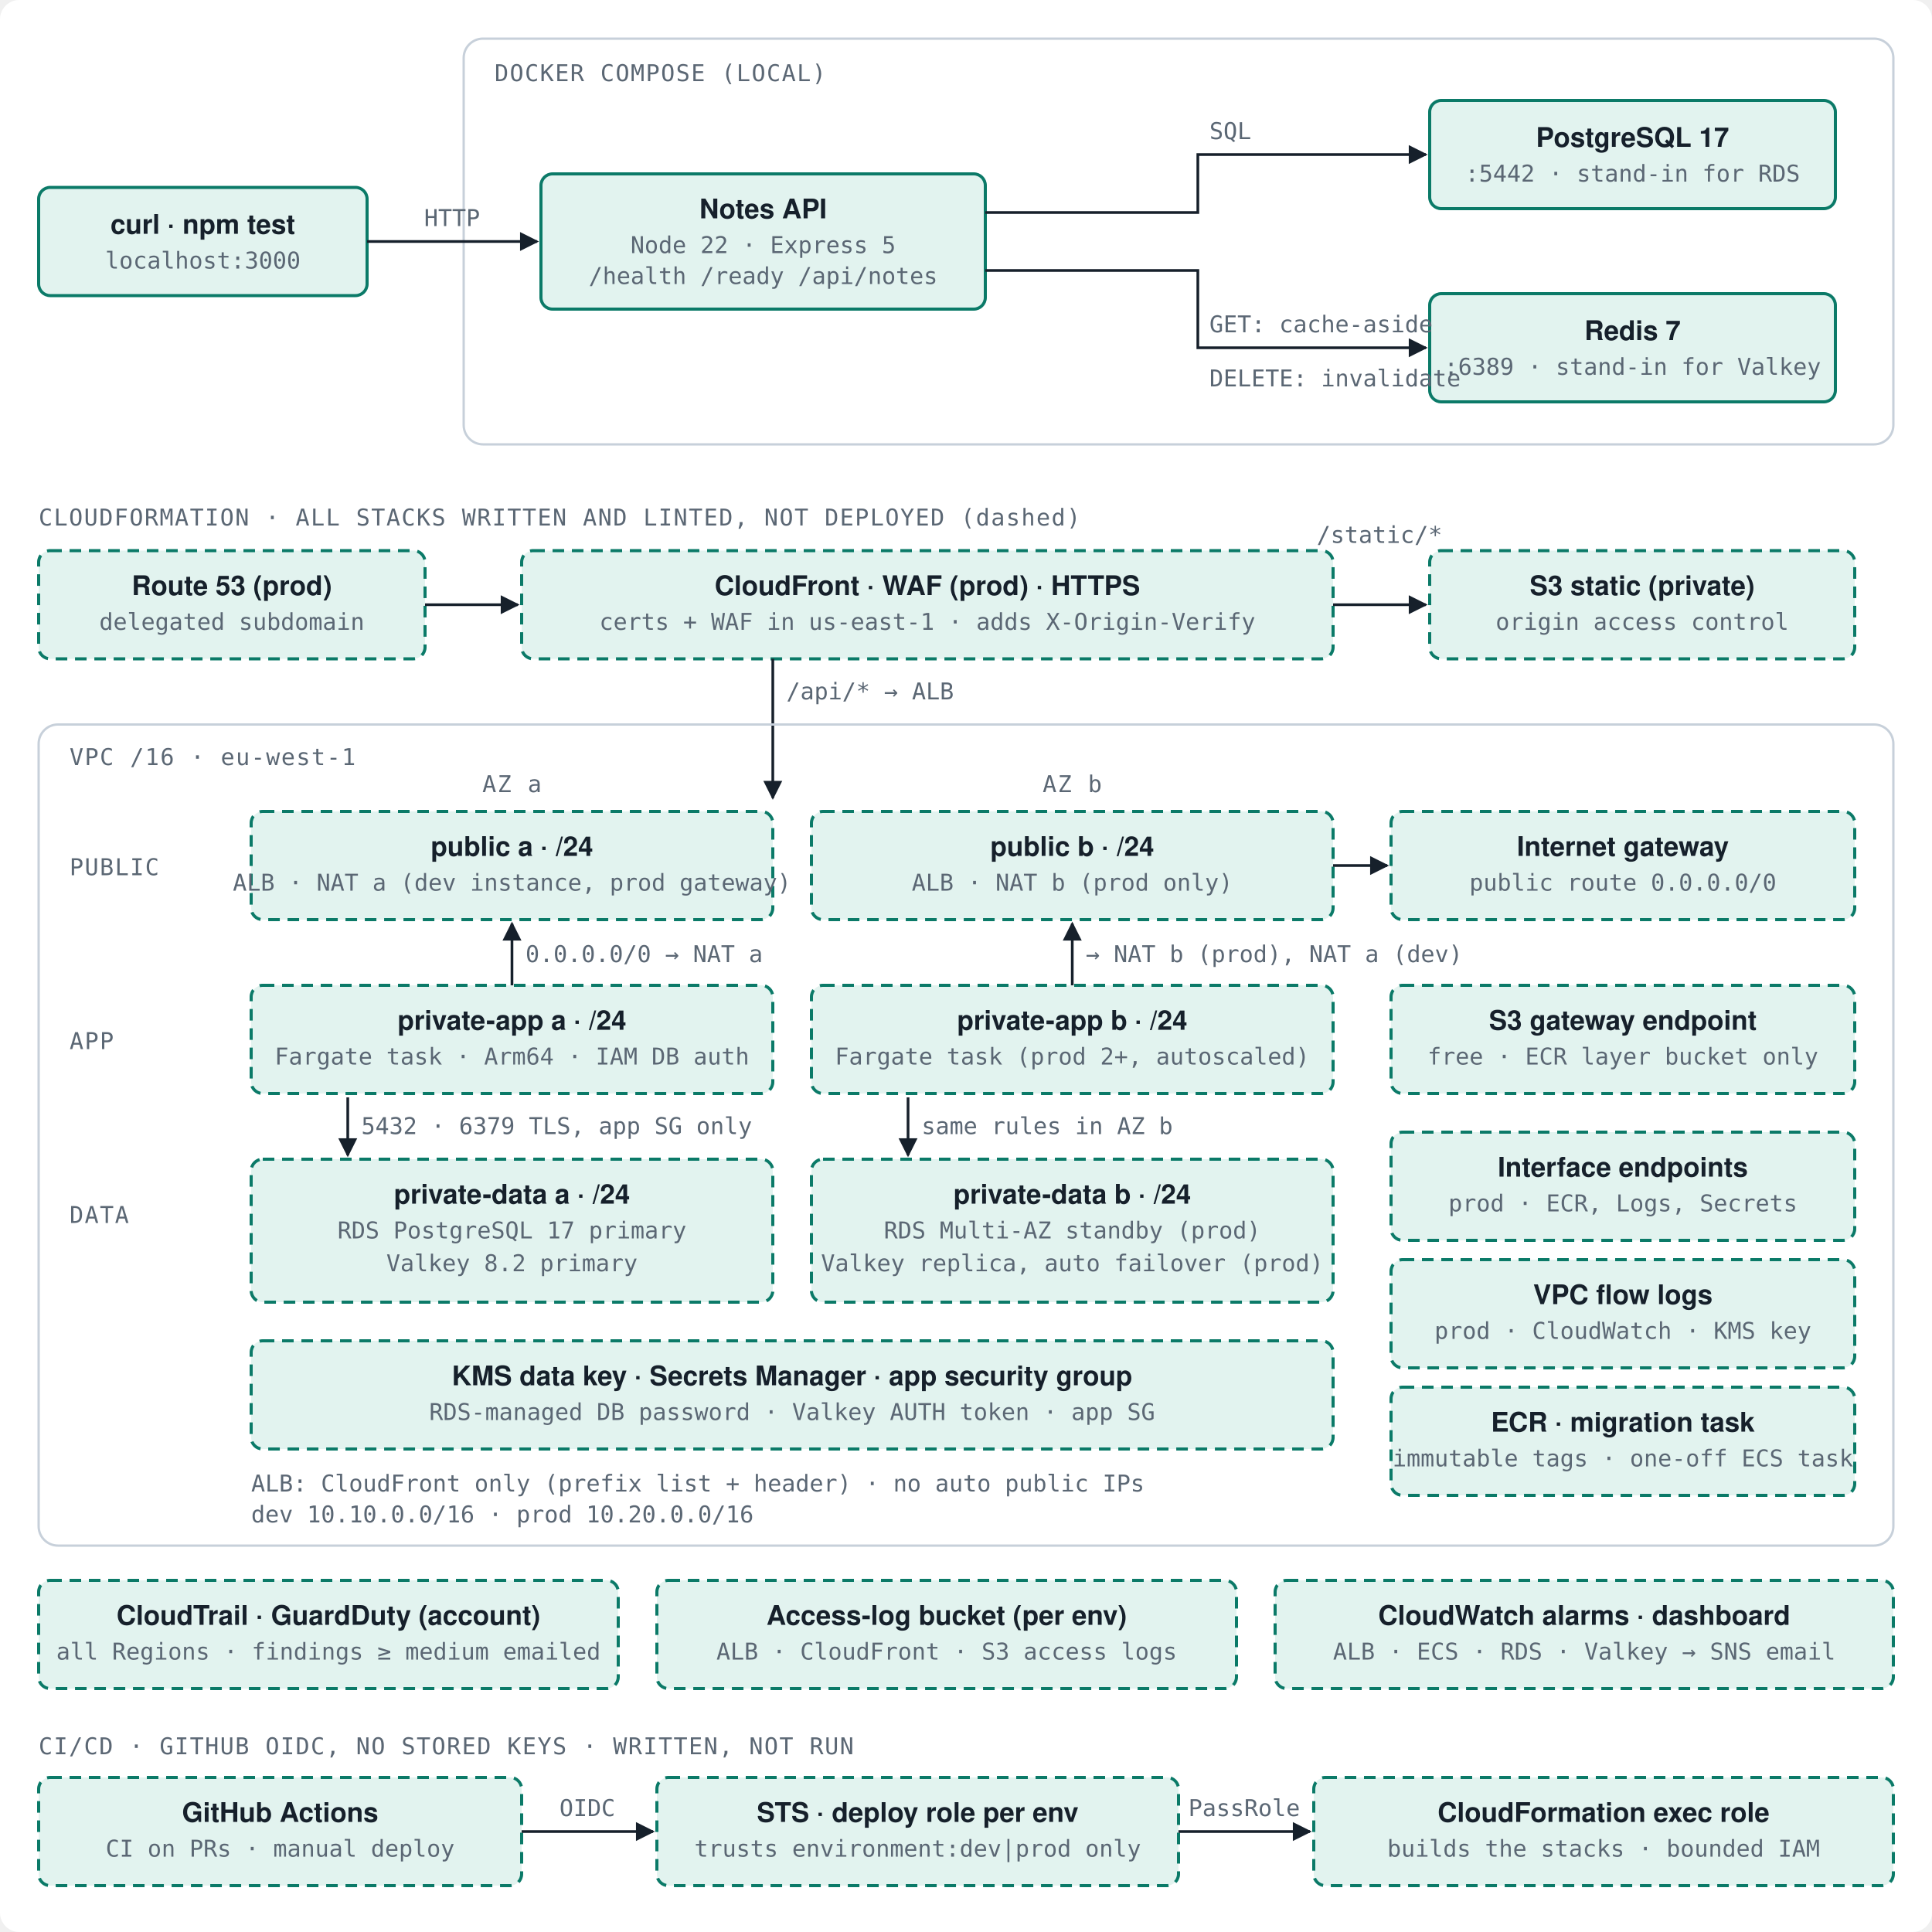
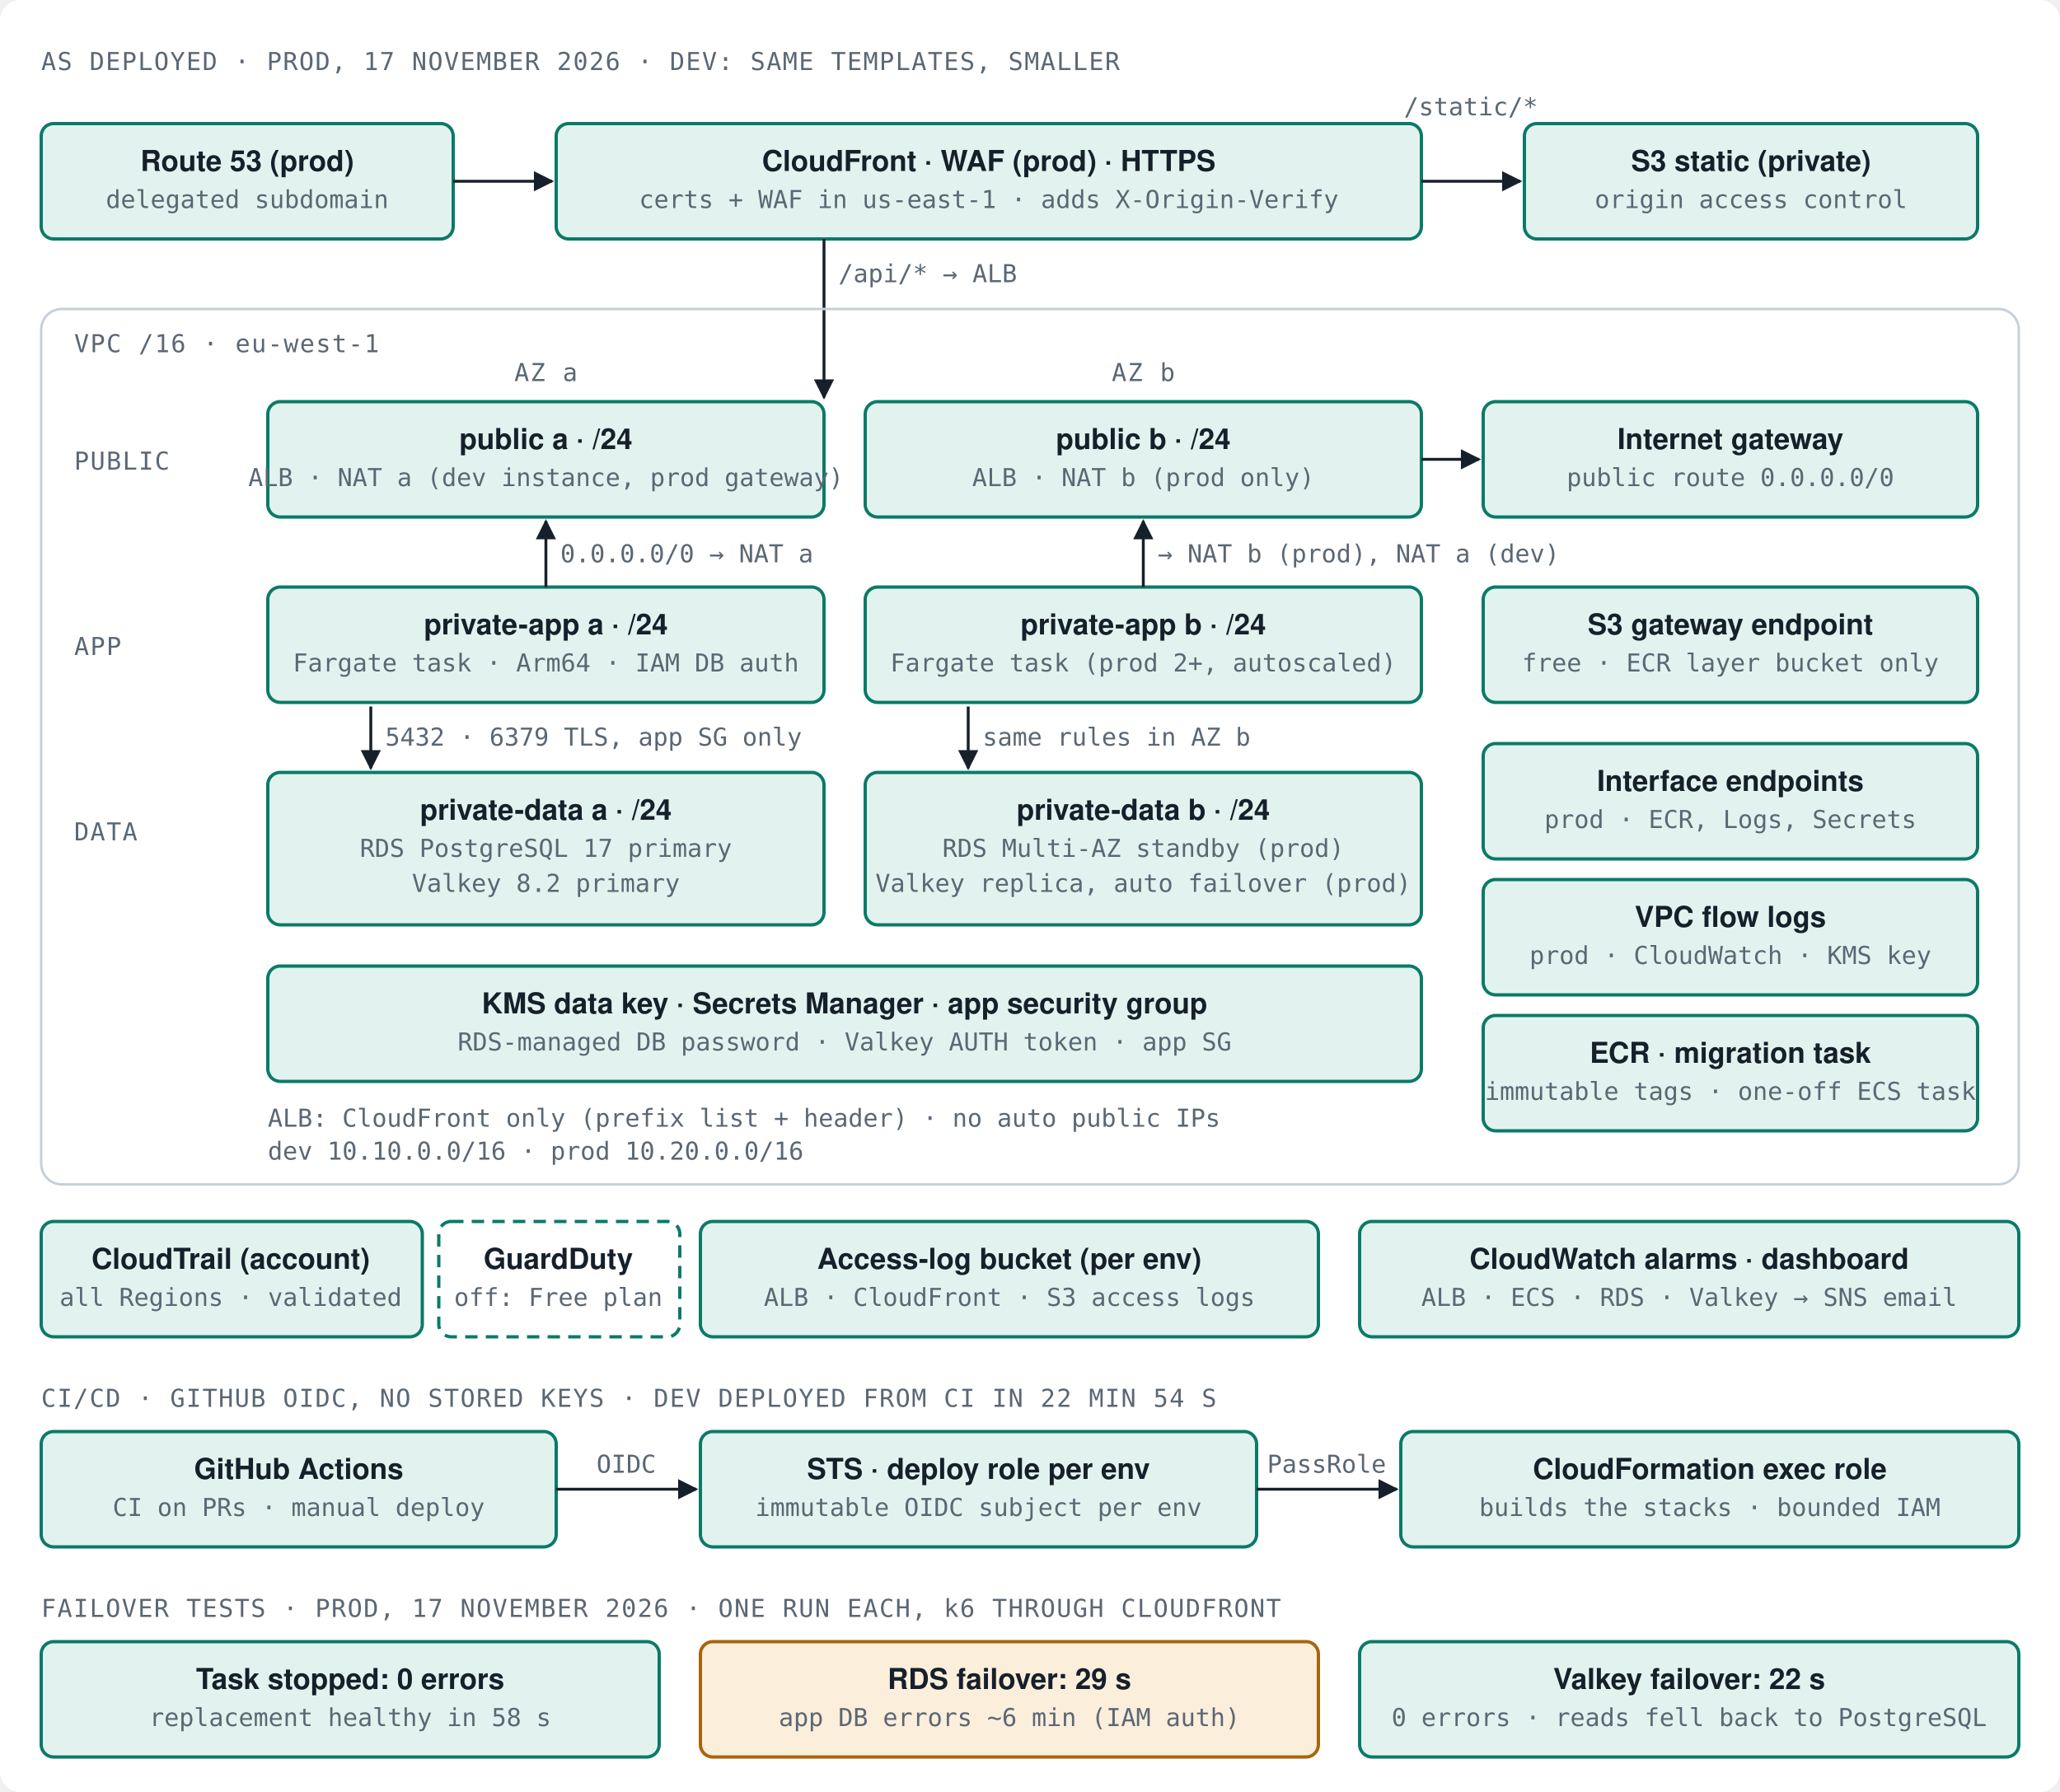
- <svg xmlns="http://www.w3.org/2000/svg" viewBox="0 0 1000 1000" width="1000" height="1000" role="img" aria-labelledby="title desc">
+ <svg xmlns="http://www.w3.org/2000/svg" viewBox="0 0 1000 870" width="1000" height="870" role="img" aria-labelledby="title desc">
  <style>
    .bg { fill: #ffffff; }
    .box { fill: #e2f3ef; stroke: #0b7a68; stroke-width: 1.6; }
-     .box.code { stroke-dasharray: 6 4; }
+     .box.off { fill: none; stroke-dasharray: 6 4; }
+     .box.warn { fill: #fbeedb; stroke: #a8650d; }
    .zone { fill: none; stroke: #c7d0da; stroke-width: 1.2; }
    .t { fill: #16202b; font: 600 14px "Segoe UI", -apple-system, Helvetica, Arial, sans-serif; }
    .s, .el { fill: #5b6774; font: 12px ui-monospace, "SFMono-Regular", Consolas, monospace; }
    .z { fill: #5b6774; font: 12px ui-monospace, "SFMono-Regular", Consolas, monospace; letter-spacing: .05em; }
    .e { stroke: #16202b; stroke-width: 1.4; fill: none; }
    .head { fill: #16202b; }
    @media (prefers-color-scheme: dark) {
      .bg { fill: #0d1117; }
      .box { fill: #143029; stroke: #45c7ae; }
+       .box.off { fill: none; }
+       .box.warn { fill: #33250f; stroke: #e0a24a; }
      .zone { stroke: #30363d; }
      .t { fill: #e6edf3; }
      .s, .el, .z { fill: #9aa5b1; }
      .e { stroke: #e6edf3; }
      .head { fill: #e6edf3; }
    }
  </style>
  <defs>
    <marker id="arrow" viewBox="0 0 10 10" refX="9" refY="5" markerWidth="7" markerHeight="7" orient="auto-start-reverse">
      <path class="head" d="M0,0 L10,5 L0,10 z" />
    </marker>
  </defs>
-   <rect class="bg" width="1000" height="1000" rx="10" />
-   <rect class="box" x="20" y="97" width="170" height="56" rx="6" />
-   <text class="t" x="105" y="121" text-anchor="middle">curl · npm test</text>
-   <text class="s" x="105" y="139" text-anchor="middle">localhost:3000</text>
-   <rect class="zone" x="240" y="20" width="740" height="210" rx="10" />
-   <text class="z" x="256" y="42">DOCKER COMPOSE (LOCAL)</text>
-   <rect class="box" x="280" y="90" width="230" height="70" rx="6" />
-   <text class="t" x="395" y="113" text-anchor="middle">Notes API</text>
-   <text class="s" x="395" y="131" text-anchor="middle">Node 22 · Express 5</text>
-   <text class="s" x="395" y="147" text-anchor="middle">/health /ready /api/notes</text>
-   <rect class="box" x="740" y="52" width="210" height="56" rx="6" />
-   <text class="t" x="845" y="76" text-anchor="middle">PostgreSQL 17</text>
-   <text class="s" x="845" y="94" text-anchor="middle">:5442 · stand-in for RDS</text>
-   <rect class="box" x="740" y="152" width="210" height="56" rx="6" />
-   <text class="t" x="845" y="176" text-anchor="middle">Redis 7</text>
-   <text class="s" x="845" y="194" text-anchor="middle">:6389 · stand-in for Valkey</text>
-   <line class="e" x1="190" y1="125" x2="278" y2="125" marker-end="url(#arrow)" />
-   <text class="el" x="234" y="117" text-anchor="middle">HTTP</text>
-   <path class="e" d="M510,110 L620,110 L620,80 L738,80" marker-end="url(#arrow)" />
-   <text class="el" x="626" y="72">SQL</text>
-   <path class="e" d="M510,140 L620,140 L620,180 L738,180" marker-end="url(#arrow)" />
-   <text class="el" x="626" y="172">GET: cache-aside</text>
-   <text class="el" x="626" y="200">DELETE: invalidate</text>
-   <text class="z" x="20" y="272">CLOUDFORMATION · ALL STACKS WRITTEN AND LINTED, NOT DEPLOYED (dashed)</text>
-   <rect class="box code" x="20" y="285" width="200" height="56" rx="6" />
-   <text class="t" x="120" y="308" text-anchor="middle">Route 53 (prod)</text>
-   <text class="s" x="120" y="326" text-anchor="middle">delegated subdomain</text>
-   <rect class="box code" x="270" y="285" width="420" height="56" rx="6" />
-   <text class="t" x="480" y="308" text-anchor="middle">CloudFront · WAF (prod) · HTTPS</text>
-   <text class="s" x="480" y="326" text-anchor="middle">certs + WAF in us-east-1 · adds X-Origin-Verify</text>
-   <rect class="box code" x="740" y="285" width="220" height="56" rx="6" />
-   <text class="t" x="850" y="308" text-anchor="middle">S3 static (private)</text>
-   <text class="s" x="850" y="326" text-anchor="middle">origin access control</text>
-   <line class="e" x1="220" y1="313" x2="268" y2="313" marker-end="url(#arrow)" />
-   <line class="e" x1="690" y1="313" x2="738" y2="313" marker-end="url(#arrow)" />
-   <text class="el" x="714" y="281" text-anchor="middle">/static/*</text>
-   <line class="e" x1="400" y1="341" x2="400" y2="413" marker-end="url(#arrow)" />
-   <text class="el" x="407" y="362">/api/* → ALB</text>
-   <g transform="translate(0,90)">
+   <rect class="bg" width="1000" height="870" rx="10" />
+   <text class="z" x="20" y="34">AS DEPLOYED · PROD, 17 NOVEMBER 2026 · DEV: SAME TEMPLATES, SMALLER</text>
+   <rect class="box" x="20" y="60" width="200" height="56" rx="6" />
+   <text class="t" x="120" y="83" text-anchor="middle">Route 53 (prod)</text>
+   <text class="s" x="120" y="101" text-anchor="middle">delegated subdomain</text>
+   <rect class="box" x="270" y="60" width="420" height="56" rx="6" />
+   <text class="t" x="480" y="83" text-anchor="middle">CloudFront · WAF (prod) · HTTPS</text>
+   <text class="s" x="480" y="101" text-anchor="middle">certs + WAF in us-east-1 · adds X-Origin-Verify</text>
+   <rect class="box" x="740" y="60" width="220" height="56" rx="6" />
+   <text class="t" x="850" y="83" text-anchor="middle">S3 static (private)</text>
+   <text class="s" x="850" y="101" text-anchor="middle">origin access control</text>
+   <line class="e" x1="220" y1="88" x2="268" y2="88" marker-end="url(#arrow)" />
+   <line class="e" x1="690" y1="88" x2="738" y2="88" marker-end="url(#arrow)" />
+   <text class="el" x="714" y="56" text-anchor="middle">/static/*</text>
+   <line class="e" x1="400" y1="116" x2="400" y2="193" marker-end="url(#arrow)" />
+   <text class="el" x="407" y="137">/api/* → ALB</text>
+   <g transform="translate(0,-135)">
    <rect class="zone" x="20" y="285" width="960" height="425" rx="10" />
    <text class="z" x="36" y="306">VPC /16 · eu-west-1</text>
    <text class="z" x="265" y="320" text-anchor="middle">AZ a</text>
    <text class="z" x="555" y="320" text-anchor="middle">AZ b</text>
    <text class="z" x="36" y="363">PUBLIC</text>
    <text class="z" x="36" y="453">APP</text>
    <text class="z" x="36" y="543">DATA</text>
-     <rect class="box code" x="130" y="330" width="270" height="56" rx="6" />
+     <rect class="box" x="130" y="330" width="270" height="56" rx="6" />
    <text class="t" x="265" y="353" text-anchor="middle">public a · /24</text>
    <text class="s" x="265" y="371" text-anchor="middle">ALB · NAT a (dev instance, prod gateway)</text>
-     <rect class="box code" x="420" y="330" width="270" height="56" rx="6" />
+     <rect class="box" x="420" y="330" width="270" height="56" rx="6" />
    <text class="t" x="555" y="353" text-anchor="middle">public b · /24</text>
    <text class="s" x="555" y="371" text-anchor="middle">ALB · NAT b (prod only)</text>
-     <rect class="box code" x="720" y="330" width="240" height="56" rx="6" />
+     <rect class="box" x="720" y="330" width="240" height="56" rx="6" />
    <text class="t" x="840" y="353" text-anchor="middle">Internet gateway</text>
    <text class="s" x="840" y="371" text-anchor="middle">public route 0.0.0.0/0</text>
    <line class="e" x1="690" y1="358" x2="718" y2="358" marker-end="url(#arrow)" />
-     <rect class="box code" x="130" y="420" width="270" height="56" rx="6" />
+     <rect class="box" x="130" y="420" width="270" height="56" rx="6" />
    <text class="t" x="265" y="443" text-anchor="middle">private-app a · /24</text>
    <text class="s" x="265" y="461" text-anchor="middle">Fargate task · Arm64 · IAM DB auth</text>
-     <rect class="box code" x="420" y="420" width="270" height="56" rx="6" />
+     <rect class="box" x="420" y="420" width="270" height="56" rx="6" />
    <text class="t" x="555" y="443" text-anchor="middle">private-app b · /24</text>
    <text class="s" x="555" y="461" text-anchor="middle">Fargate task (prod 2+, autoscaled)</text>
    <line class="e" x1="265" y1="420" x2="265" y2="388" marker-end="url(#arrow)" />
    <text class="el" x="272" y="408">0.0.0.0/0 → NAT a</text>
    <line class="e" x1="555" y1="420" x2="555" y2="388" marker-end="url(#arrow)" />
    <text class="el" x="562" y="408">→ NAT b (prod), NAT a (dev)</text>
-     <rect class="box code" x="720" y="420" width="240" height="56" rx="6" />
+     <rect class="box" x="720" y="420" width="240" height="56" rx="6" />
    <text class="t" x="840" y="443" text-anchor="middle">S3 gateway endpoint</text>
    <text class="s" x="840" y="461" text-anchor="middle">free · ECR layer bucket only</text>
-     <rect class="box code" x="130" y="510" width="270" height="74" rx="6" />
+     <rect class="box" x="130" y="510" width="270" height="74" rx="6" />
    <text class="t" x="265" y="533" text-anchor="middle">private-data a · /24</text>
    <text class="s" x="265" y="551" text-anchor="middle">RDS PostgreSQL 17 primary</text>
    <text class="s" x="265" y="568" text-anchor="middle">Valkey 8.2 primary</text>
-     <rect class="box code" x="420" y="510" width="270" height="74" rx="6" />
+     <rect class="box" x="420" y="510" width="270" height="74" rx="6" />
    <text class="t" x="555" y="533" text-anchor="middle">private-data b · /24</text>
    <text class="s" x="555" y="551" text-anchor="middle">RDS Multi-AZ standby (prod)</text>
    <text class="s" x="555" y="568" text-anchor="middle">Valkey replica, auto failover (prod)</text>
    <line class="e" x1="180" y1="478" x2="180" y2="508" marker-end="url(#arrow)" />
    <line class="e" x1="470" y1="478" x2="470" y2="508" marker-end="url(#arrow)" />
    <text class="el" x="187" y="497">5432 · 6379 TLS, app SG only</text>
    <text class="el" x="477" y="497">same rules in AZ b</text>
-     <rect class="box code" x="130" y="604" width="560" height="56" rx="6" />
+     <rect class="box" x="130" y="604" width="560" height="56" rx="6" />
    <text class="t" x="410" y="627" text-anchor="middle">KMS data key · Secrets Manager · app security group</text>
    <text class="s" x="410" y="645" text-anchor="middle">RDS-managed DB password · Valkey AUTH token · app SG</text>
-     <rect class="box code" x="720" y="496" width="240" height="56" rx="6" />
+     <rect class="box" x="720" y="496" width="240" height="56" rx="6" />
    <text class="t" x="840" y="519" text-anchor="middle">Interface endpoints</text>
    <text class="s" x="840" y="537" text-anchor="middle">prod · ECR, Logs, Secrets</text>
-     <rect class="box code" x="720" y="562" width="240" height="56" rx="6" />
+     <rect class="box" x="720" y="562" width="240" height="56" rx="6" />
    <text class="t" x="840" y="585" text-anchor="middle">VPC flow logs</text>
    <text class="s" x="840" y="603" text-anchor="middle">prod · CloudWatch · KMS key</text>
-     <rect class="box code" x="720" y="628" width="240" height="56" rx="6" />
+     <rect class="box" x="720" y="628" width="240" height="56" rx="6" />
    <text class="t" x="840" y="651" text-anchor="middle">ECR · migration task</text>
    <text class="s" x="840" y="669" text-anchor="middle">immutable tags · one-off ECS task</text>
    <text class="el" x="130" y="682">ALB: CloudFront only (prefix list + header) · no auto public IPs</text>
    <text class="el" x="130" y="698">dev 10.10.0.0/16 · prod 10.20.0.0/16</text>
  </g>
-   <rect class="box code" x="20" y="818" width="300" height="56" rx="6" />
-   <text class="t" x="170" y="841" text-anchor="middle">CloudTrail · GuardDuty (account)</text>
-   <text class="s" x="170" y="859" text-anchor="middle">all Regions · findings ≥ medium emailed</text>
-   <rect class="box code" x="340" y="818" width="300" height="56" rx="6" />
-   <text class="t" x="490" y="841" text-anchor="middle">Access-log bucket (per env)</text>
-   <text class="s" x="490" y="859" text-anchor="middle">ALB · CloudFront · S3 access logs</text>
-   <rect class="box code" x="660" y="818" width="320" height="56" rx="6" />
-   <text class="t" x="820" y="841" text-anchor="middle">CloudWatch alarms · dashboard</text>
-   <text class="s" x="820" y="859" text-anchor="middle">ALB · ECS · RDS · Valkey → SNS email</text>
-   <text class="z" x="20" y="908">CI/CD · GITHUB OIDC, NO STORED KEYS · WRITTEN, NOT RUN</text>
-   <rect class="box code" x="20" y="920" width="250" height="56" rx="6" />
-   <text class="t" x="145" y="943" text-anchor="middle">GitHub Actions</text>
-   <text class="s" x="145" y="961" text-anchor="middle">CI on PRs · manual deploy</text>
-   <rect class="box code" x="340" y="920" width="270" height="56" rx="6" />
-   <text class="t" x="475" y="943" text-anchor="middle">STS · deploy role per env</text>
-   <text class="s" x="475" y="961" text-anchor="middle">trusts environment:dev|prod only</text>
-   <rect class="box code" x="680" y="920" width="300" height="56" rx="6" />
-   <text class="t" x="830" y="943" text-anchor="middle">CloudFormation exec role</text>
-   <text class="s" x="830" y="961" text-anchor="middle">builds the stacks · bounded IAM</text>
-   <line class="e" x1="270" y1="948" x2="338" y2="948" marker-end="url(#arrow)" />
-   <text class="el" x="304" y="940" text-anchor="middle">OIDC</text>
-   <line class="e" x1="610" y1="948" x2="678" y2="948" marker-end="url(#arrow)" />
-   <text class="el" x="644" y="940" text-anchor="middle">PassRole</text>
+   <rect class="box" x="20" y="593" width="185" height="56" rx="6" />
+   <text class="t" x="112" y="616" text-anchor="middle">CloudTrail (account)</text>
+   <text class="s" x="112" y="634" text-anchor="middle">all Regions · validated</text>
+   <rect class="box off" x="213" y="593" width="117" height="56" rx="6" />
+   <text class="t" x="271" y="616" text-anchor="middle">GuardDuty</text>
+   <text class="s" x="271" y="634" text-anchor="middle">off: Free plan</text>
+   <rect class="box" x="340" y="593" width="300" height="56" rx="6" />
+   <text class="t" x="490" y="616" text-anchor="middle">Access-log bucket (per env)</text>
+   <text class="s" x="490" y="634" text-anchor="middle">ALB · CloudFront · S3 access logs</text>
+   <rect class="box" x="660" y="593" width="320" height="56" rx="6" />
+   <text class="t" x="820" y="616" text-anchor="middle">CloudWatch alarms · dashboard</text>
+   <text class="s" x="820" y="634" text-anchor="middle">ALB · ECS · RDS · Valkey → SNS email</text>
+   <text class="z" x="20" y="683">CI/CD · GITHUB OIDC, NO STORED KEYS · DEV DEPLOYED FROM CI IN 22 MIN 54 S</text>
+   <rect class="box" x="20" y="695" width="250" height="56" rx="6" />
+   <text class="t" x="145" y="718" text-anchor="middle">GitHub Actions</text>
+   <text class="s" x="145" y="736" text-anchor="middle">CI on PRs · manual deploy</text>
+   <rect class="box" x="340" y="695" width="270" height="56" rx="6" />
+   <text class="t" x="475" y="718" text-anchor="middle">STS · deploy role per env</text>
+   <text class="s" x="475" y="736" text-anchor="middle">immutable OIDC subject per env</text>
+   <rect class="box" x="680" y="695" width="300" height="56" rx="6" />
+   <text class="t" x="830" y="718" text-anchor="middle">CloudFormation exec role</text>
+   <text class="s" x="830" y="736" text-anchor="middle">builds the stacks · bounded IAM</text>
+   <line class="e" x1="270" y1="723" x2="338" y2="723" marker-end="url(#arrow)" />
+   <text class="el" x="304" y="715" text-anchor="middle">OIDC</text>
+   <line class="e" x1="610" y1="723" x2="678" y2="723" marker-end="url(#arrow)" />
+   <text class="el" x="644" y="715" text-anchor="middle">PassRole</text>
+   <text class="z" x="20" y="785">FAILOVER TESTS · PROD, 17 NOVEMBER 2026 · ONE RUN EACH, k6 THROUGH CLOUDFRONT</text>
+   <rect class="box" x="20" y="797" width="300" height="56" rx="6" />
+   <text class="t" x="170" y="820" text-anchor="middle">Task stopped: 0 errors</text>
+   <text class="s" x="170" y="838" text-anchor="middle">replacement healthy in 58 s</text>
+   <rect class="box warn" x="340" y="797" width="300" height="56" rx="6" />
+   <text class="t" x="490" y="820" text-anchor="middle">RDS failover: 29 s</text>
+   <text class="s" x="490" y="838" text-anchor="middle">app DB errors ~6 min (IAM auth)</text>
+   <rect class="box" x="660" y="797" width="320" height="56" rx="6" />
+   <text class="t" x="820" y="820" text-anchor="middle">Valkey failover: 22 s</text>
+   <text class="s" x="820" y="838" text-anchor="middle">0 errors · reads fell back to PostgreSQL</text>
</svg>
